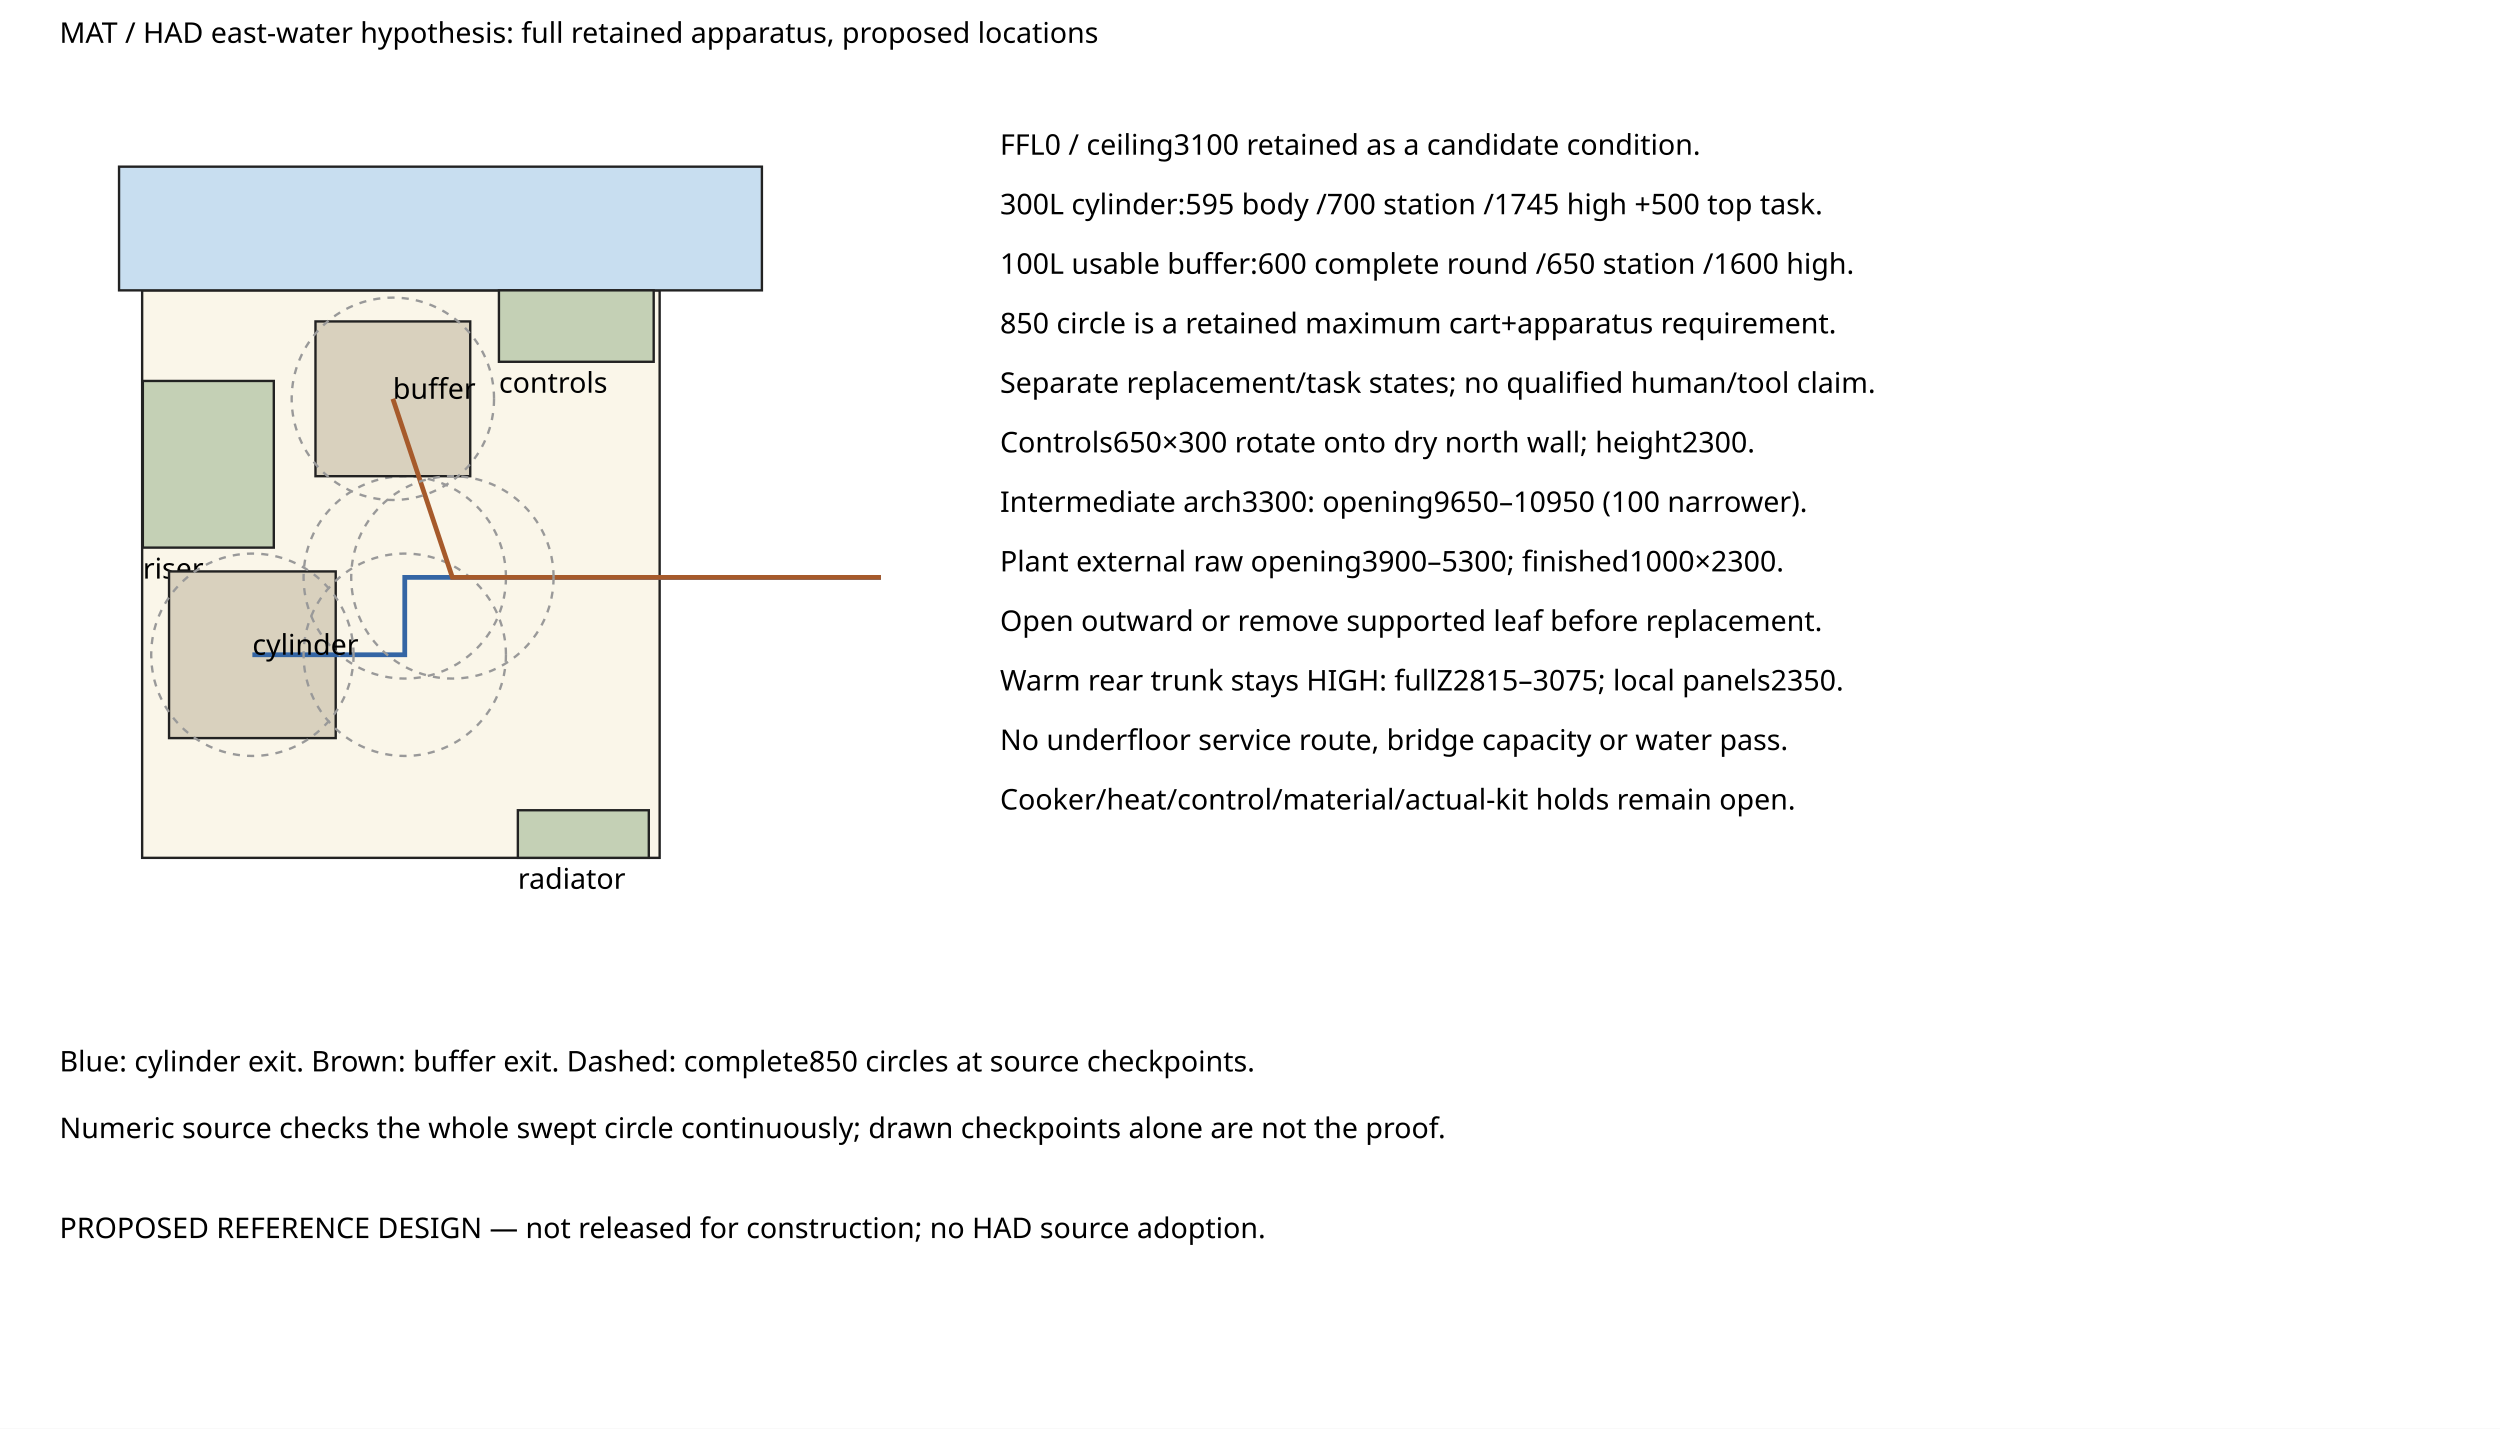
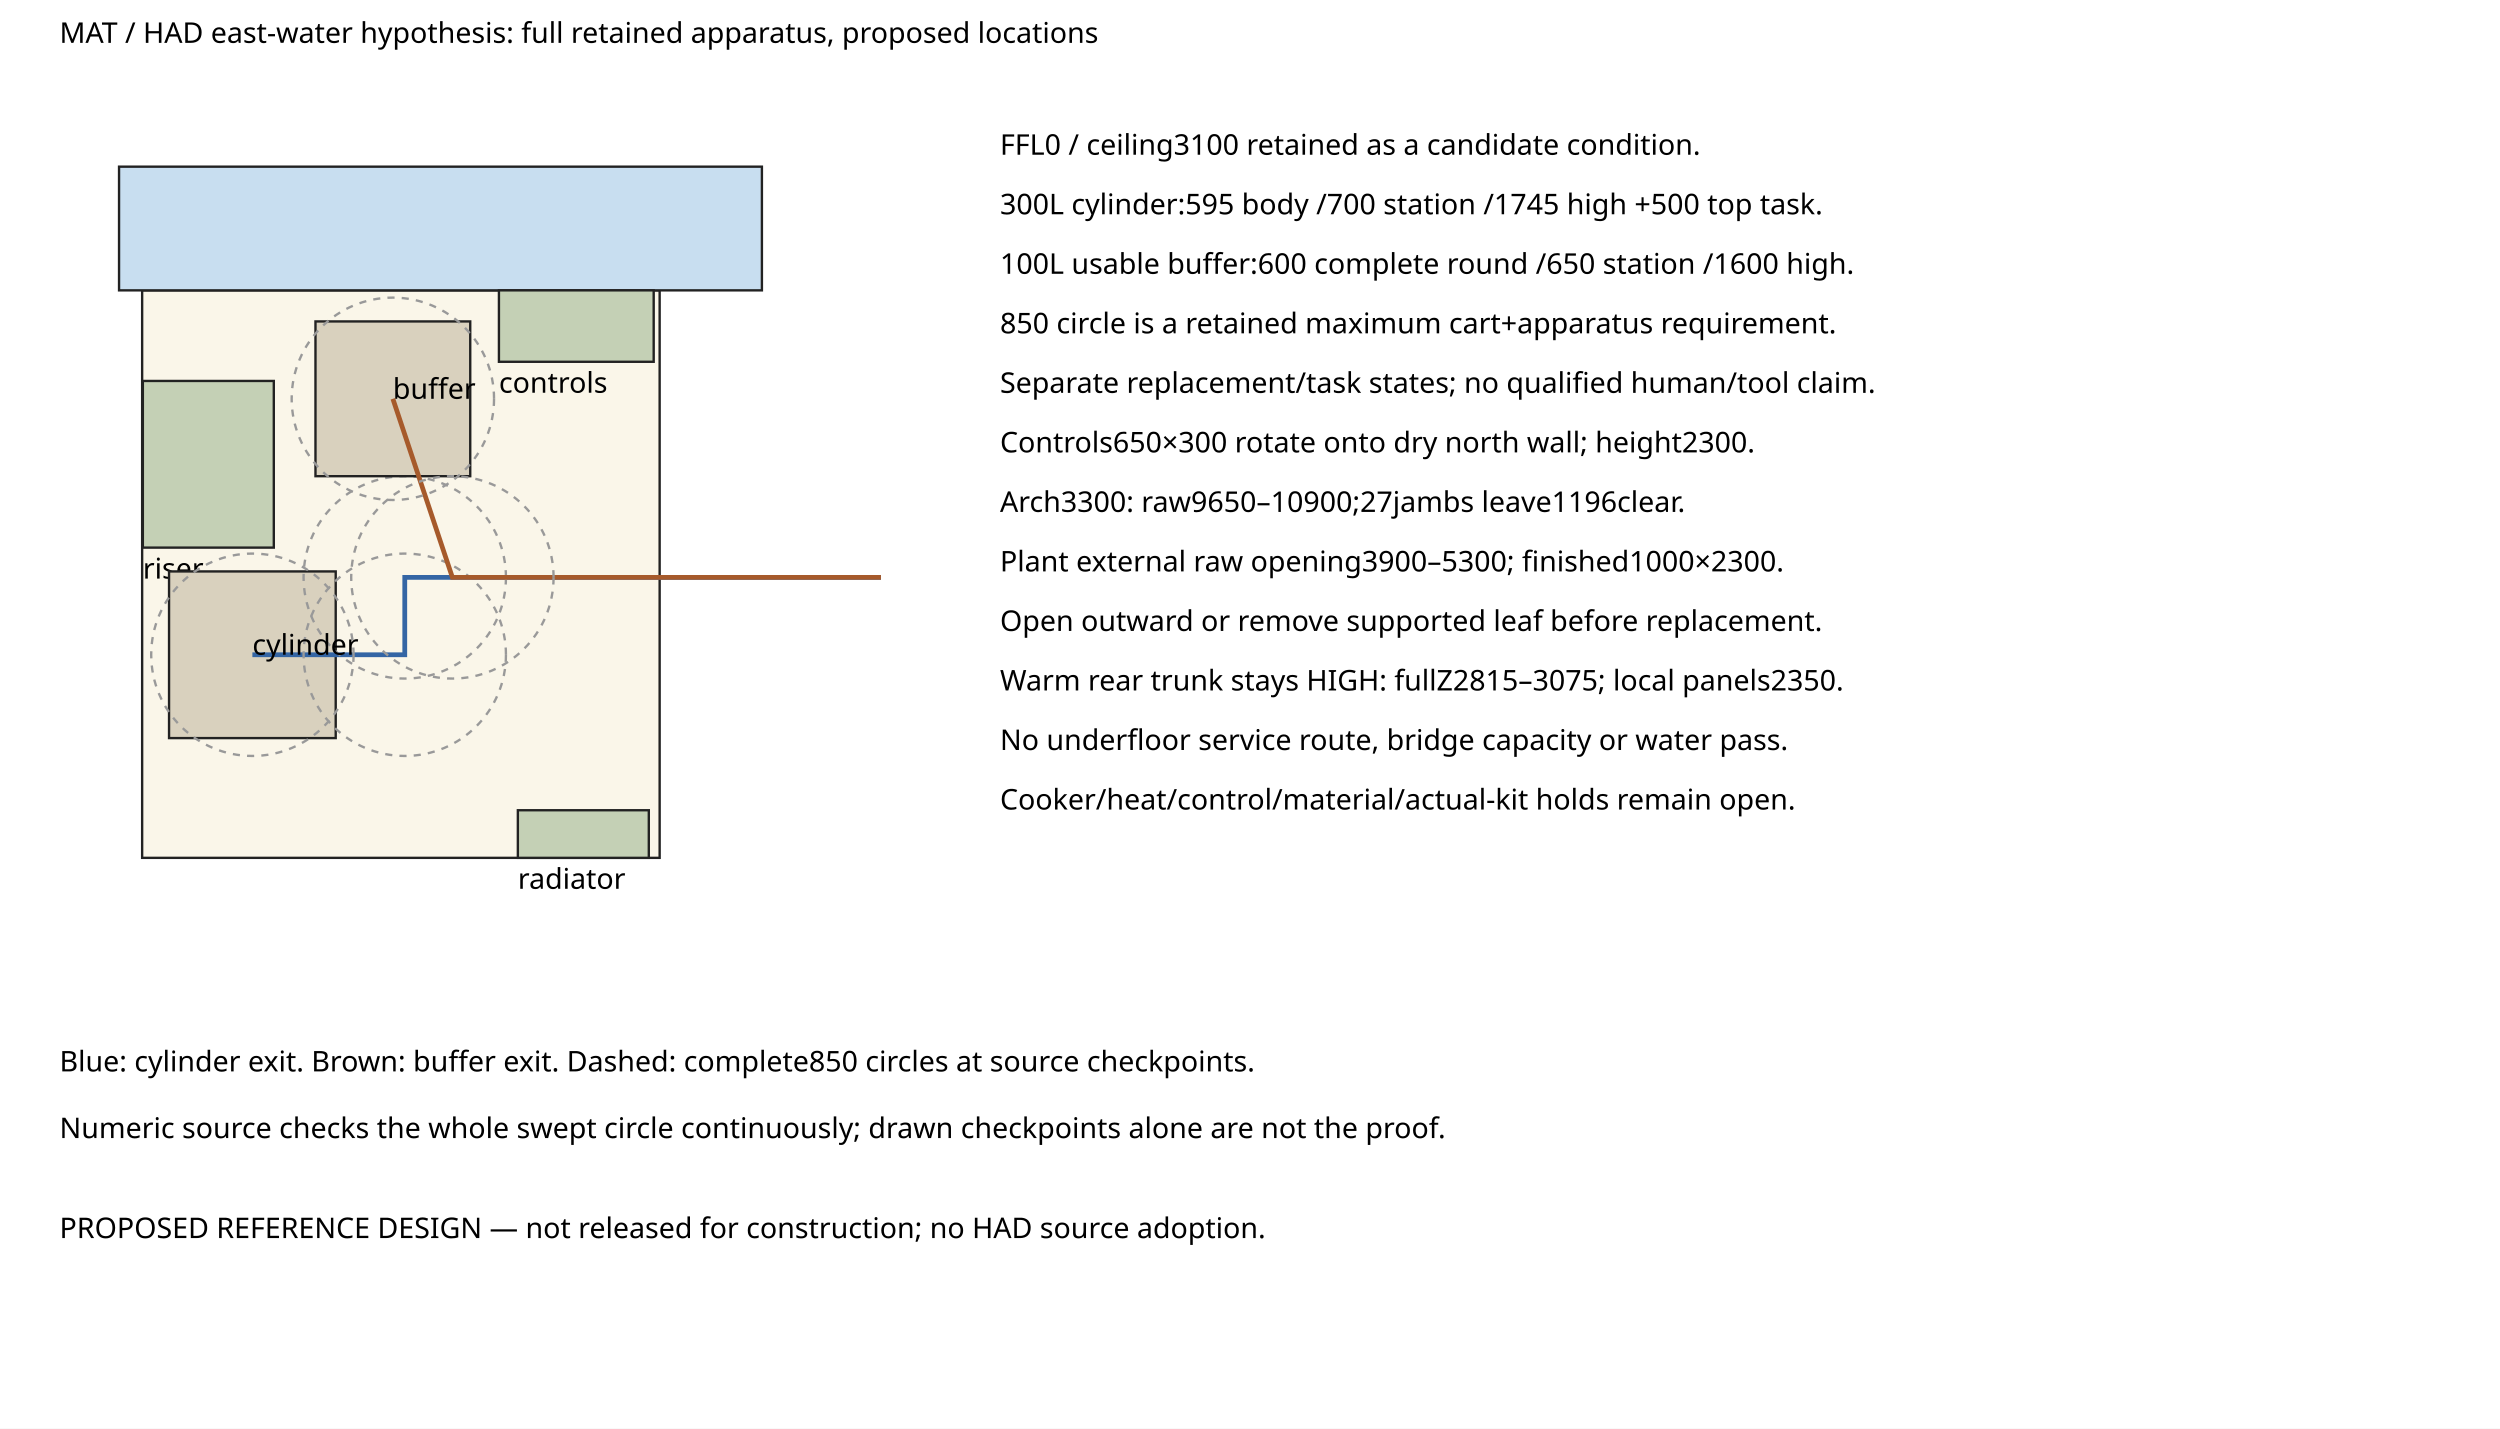
<svg xmlns="http://www.w3.org/2000/svg" width="1050" height="600" viewBox="0 0 1050 600">
  <rect width="1050" height="600" fill="white" />
  <g font-family="sans-serif" font-size="12">
    <text x="25" y="18">MAT / HAD east-water hypothesis: full retained apparatus, proposed locations</text>
    <rect x="59.7" y="121.95" width="217.35" height="238.35" fill="#faf6e9" stroke="#222" />
    <rect x="50.0" y="70.0" width="270.0" height="51.95" fill="#c8def0" stroke="#222" />
    <rect x="60.0" y="160.0" width="55.0" height="70.0" fill="#c4d0b5" stroke="#222" />
    <text x="60.0" y="243.0">riser</text>
    <rect x="209.55" y="121.95" width="65.0" height="30.0" fill="#c4d0b5" stroke="#222" />
    <text x="209.55" y="164.95">controls</text>
    <rect x="217.5" y="340.3" width="55.0" height="20.0" fill="#c4d0b5" stroke="#222" />
    <text x="217.5" y="373.3">radiator</text>
    <rect x="71.0" y="240.0" width="70.0" height="70.0" fill="#d9d1be" stroke="#222" />
    <polyline points="106.0,275.0 170.0,275.0 170.0,242.5 370.0,242.5" fill="none" stroke="#3465a4" stroke-width="2" />
    <circle cx="106.0" cy="275.0" r="42.5" fill="none" stroke="#999" stroke-dasharray="3 3" />
    <circle cx="170.0" cy="275.0" r="42.5" fill="none" stroke="#999" stroke-dasharray="3 3" />
    <circle cx="170.0" cy="242.5" r="42.5" fill="none" stroke="#999" stroke-dasharray="3 3" />
    <text x="106.0" y="275.0">cylinder</text>
    <rect x="132.5" y="135.0" width="65.0" height="65.0" fill="#d9d1be" stroke="#222" />
    <polyline points="165.0,167.5 190.0,242.5 370.0,242.5" fill="none" stroke="#a65a2b" stroke-width="2" />
    <circle cx="165.0" cy="167.5" r="42.5" fill="none" stroke="#999" stroke-dasharray="3 3" />
    <circle cx="190.0" cy="242.5" r="42.5" fill="none" stroke="#999" stroke-dasharray="3 3" />
    <text x="165.0" y="167.5">buffer</text>
    <text x="420" y="65">FFL0 / ceiling3100 retained as a candidate condition.</text>
    <text x="420" y="90">300L cylinder:595 body /700 station /1745 high +500 top task.</text>
    <text x="420" y="115">100L usable buffer:600 complete round /650 station /1600 high.</text>
    <text x="420" y="140">850 circle is a retained maximum cart+apparatus requirement.</text>
    <text x="420" y="165">Separate replacement/task states; no qualified human/tool claim.</text>
    <text x="420" y="190">Controls650×300 rotate onto dry north wall; height2300.</text>
-     <text x="420" y="215">Intermediate arch3300: opening9650–10950 (100 narrower).</text>
+     <text x="420" y="215">Arch3300: raw9650–10900;27jambs leave1196clear.</text>
    <text x="420" y="240">Plant external raw opening3900–5300; finished1000×2300.</text>
    <text x="420" y="265">Open outward or remove supported leaf before replacement.</text>
    <text x="420" y="290">Warm rear trunk stays HIGH: fullZ2815–3075; local panels2350.</text>
    <text x="420" y="315">No underfloor service route, bridge capacity or water pass.</text>
    <text x="420" y="340">Cooker/heat/control/material/actual-kit holds remain open.</text>
    <text x="25" y="450">Blue: cylinder exit. Brown: buffer exit. Dashed: complete850 circles at source checkpoints.</text>
    <text x="25" y="478">Numeric source checks the whole swept circle continuously; drawn checkpoints alone are not the proof.</text>
    <text x="25" y="520">PROPOSED REFERENCE DESIGN — not released for construction; no HAD source adoption.</text>
  </g>
</svg>
